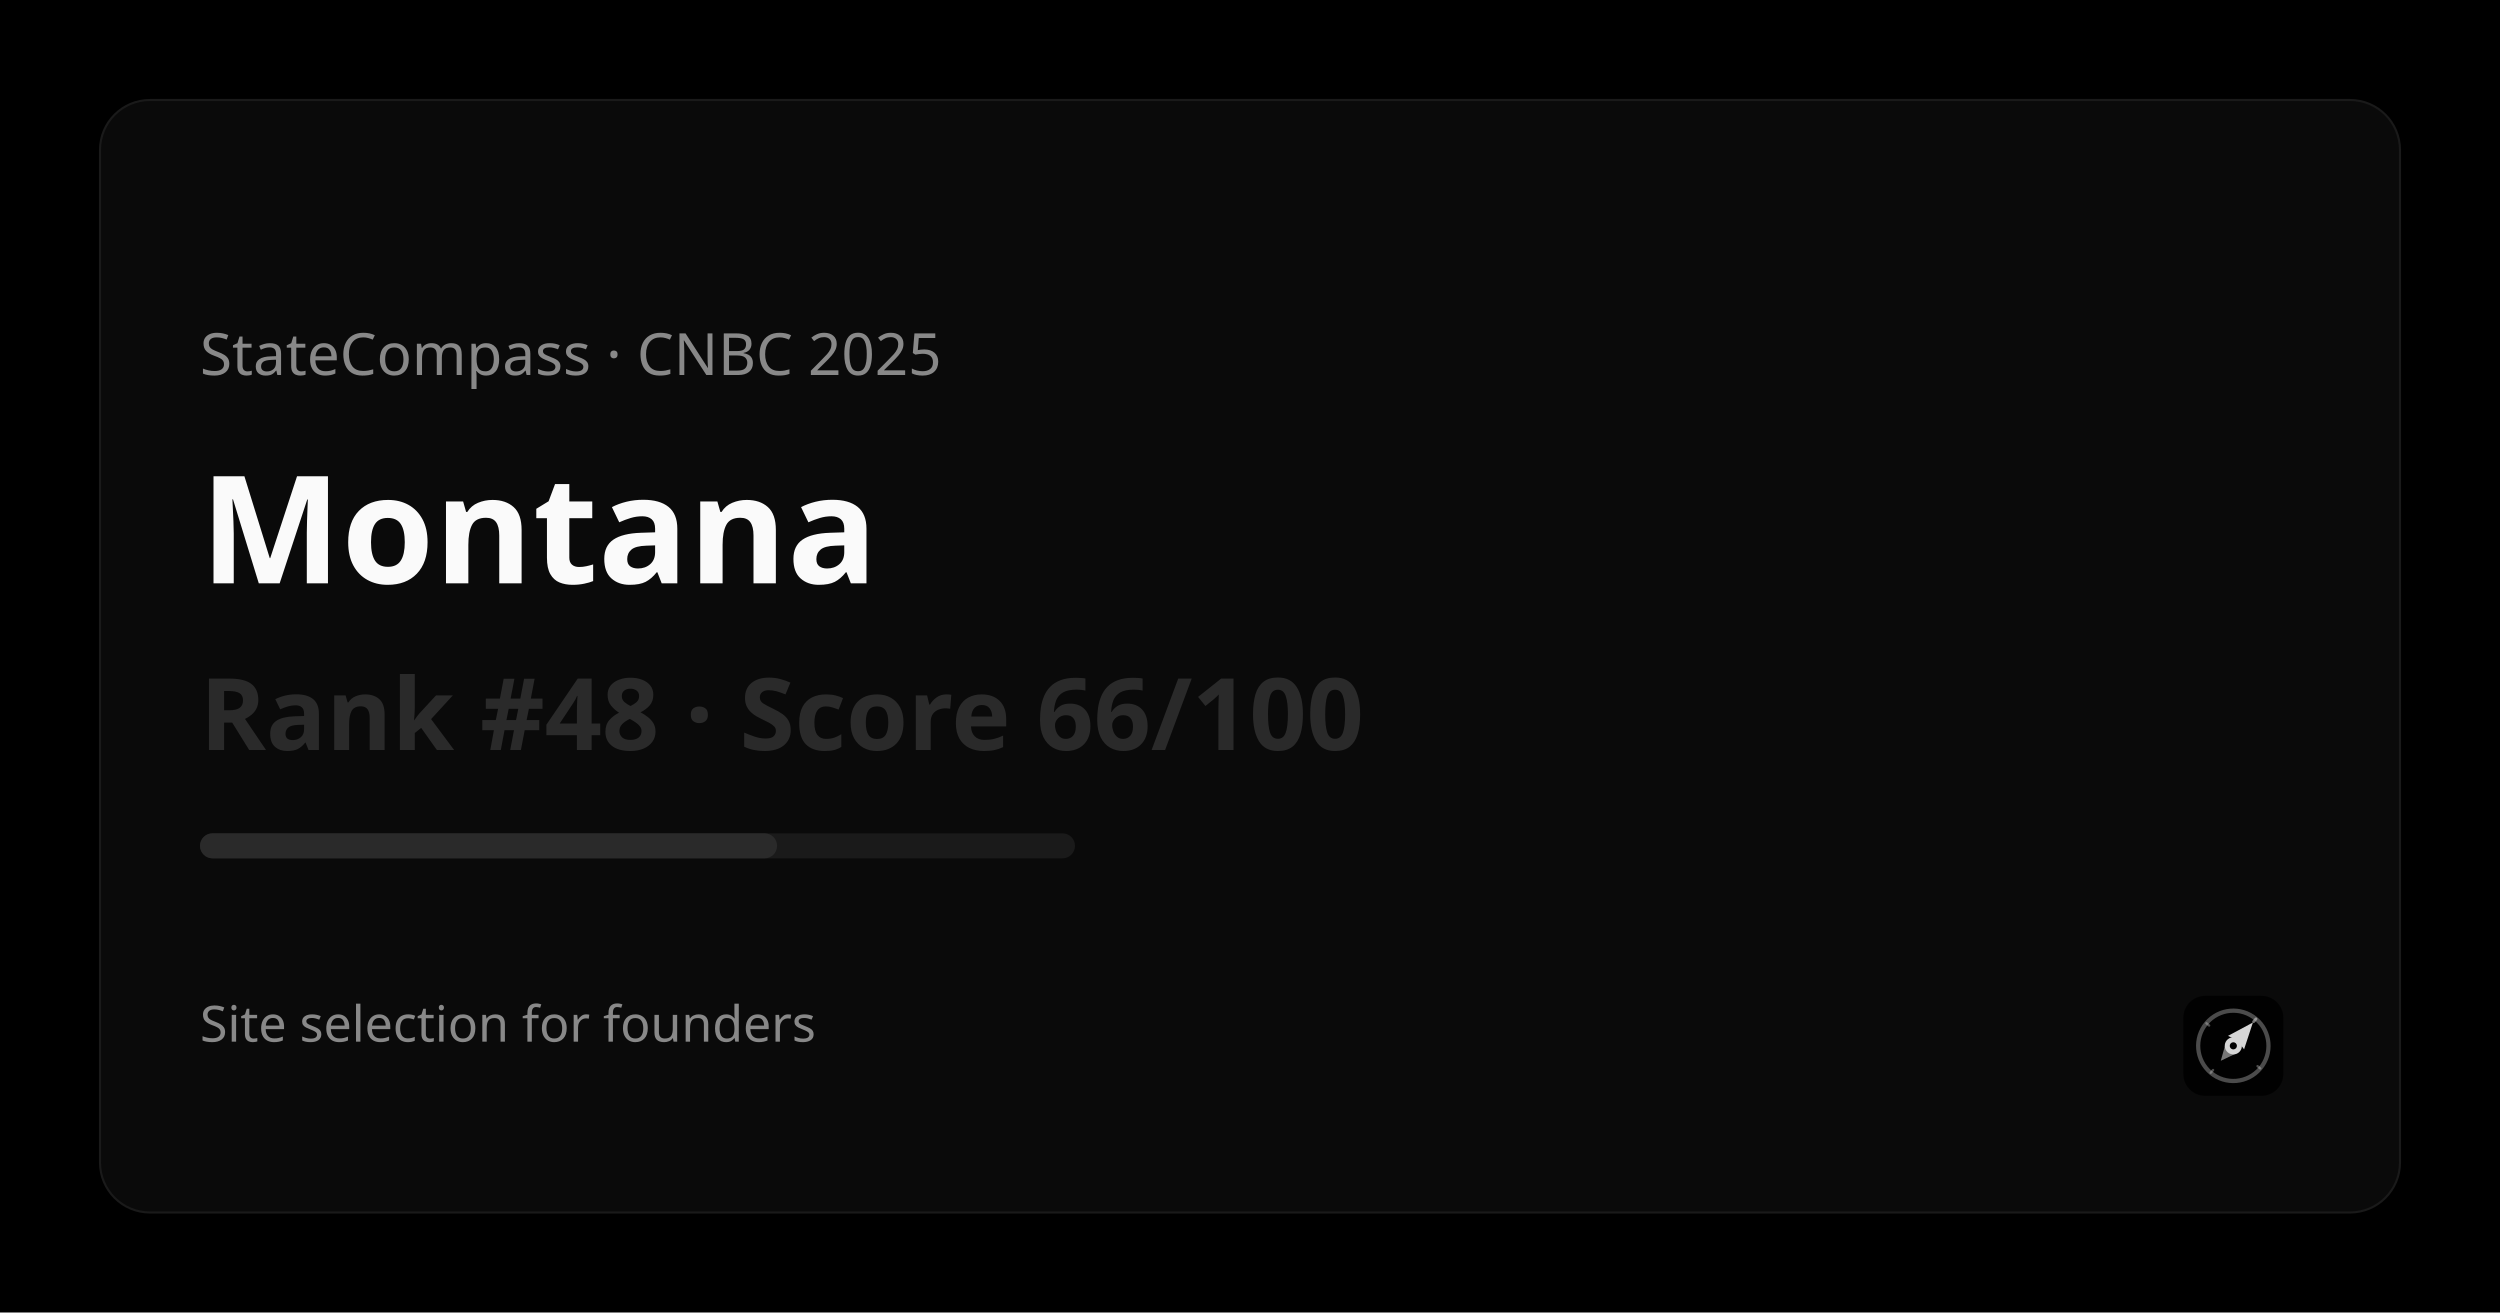
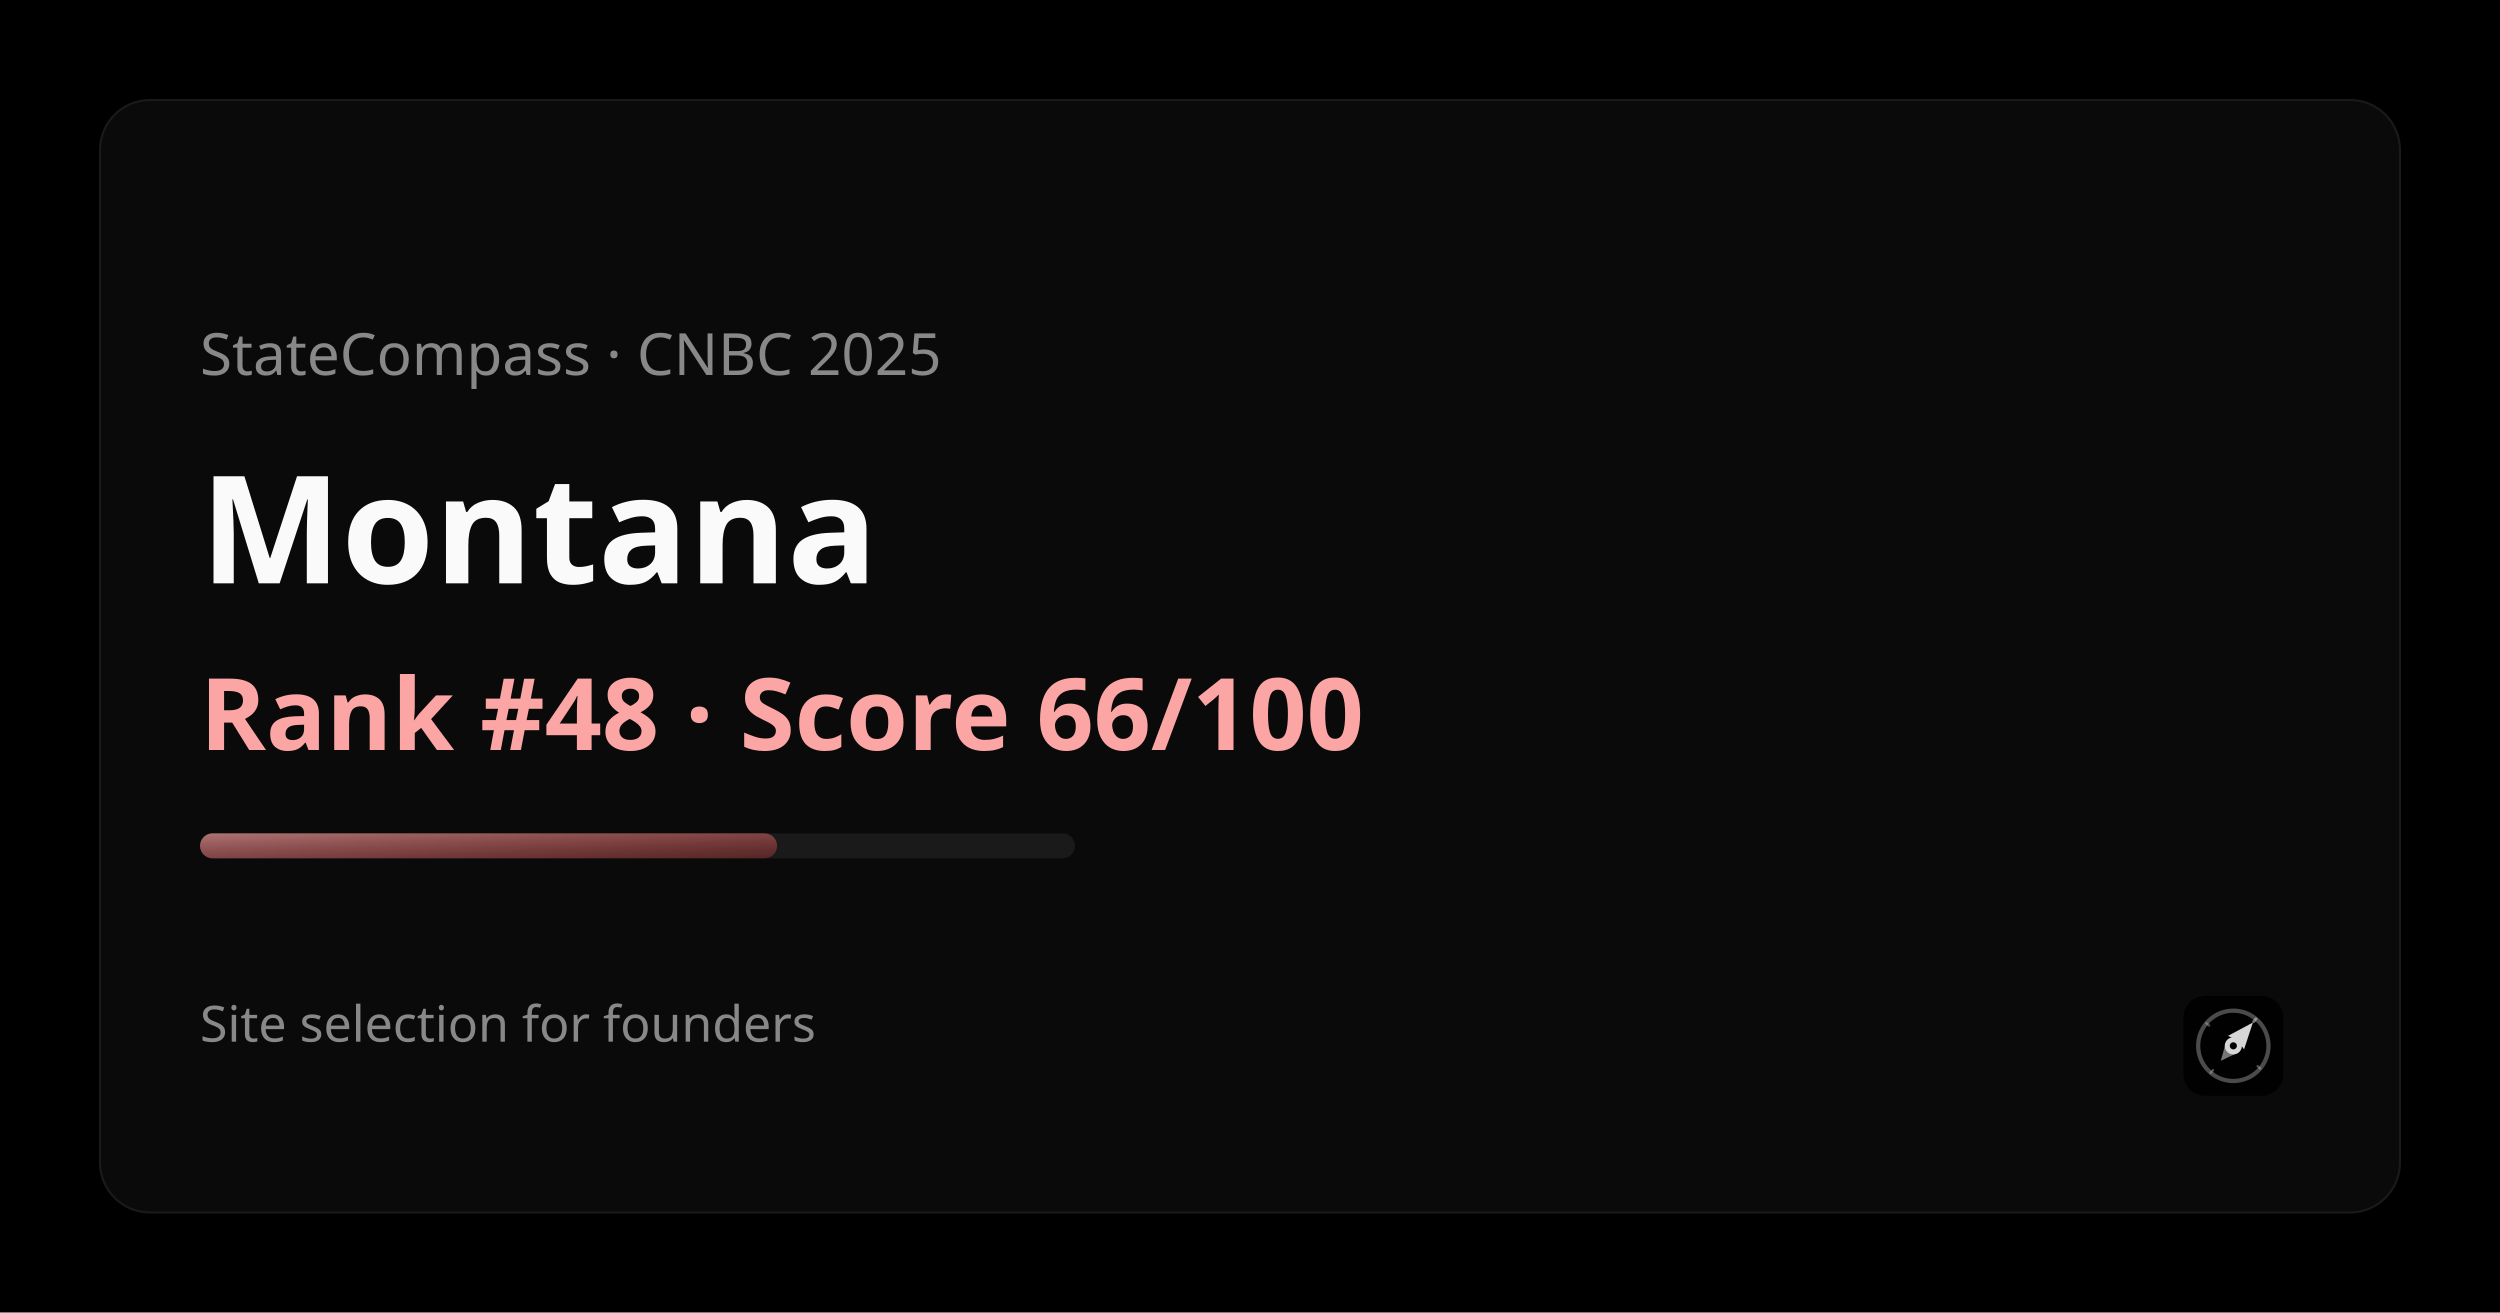
<svg xmlns="http://www.w3.org/2000/svg" width="1200" height="630" viewBox="0 0 1200 630">
+   <defs>
+     <linearGradient id="og-tier-red" x1="0%" y1="0%" x2="100%" y2="100%">
+       <stop offset="0%" stop-color="#fca5a5" stop-opacity="0.65" />
+       <stop offset="100%" stop-color="#ef4444" stop-opacity="0.28" />
+     </linearGradient>
+   </defs>
  <rect width="1200" height="630" fill="#000000" />
  <rect x="48" y="48" width="1104" height="534" rx="24" fill="#0a0a0a" stroke="#1a1a1a" />
  <text x="96" y="180" fill="#888888" font-family="system-ui,sans-serif" font-size="28">StateCompass · CNBC 2025</text>
  <text x="96" y="280" fill="#fafafa" font-family="system-ui,sans-serif" font-size="72" font-weight="700">Montana</text>
-   <text x="96" y="360" fill="#2a2a2a" font-family="system-ui,sans-serif" font-size="48" font-weight="600">Rank #48 · Score 66/100</text>
+   <text x="96" y="360" fill="#fca5a5" font-family="system-ui,sans-serif" font-size="48" font-weight="600">Rank #48 · Score 66/100</text>
  <rect x="96" y="400" width="420" height="12" rx="6" fill="#1a1a1a" />
-   <rect x="96" y="400" width="277" height="12" rx="6" fill="#2a2a2a" />
+   <rect x="96" y="400" width="277" height="12" rx="6" fill="url(#og-tier-red)" />
  <text x="96" y="500" fill="#888888" font-family="system-ui,sans-serif" font-size="24">Site selection for founders</text>
  <g transform="translate(1104, 534)" opacity="0.85">
    <g transform="translate(-56, -56)">
      <rect width="48" height="48" rx="10.5" fill="#000000" />
      <g transform="translate(24.00,24.00) rotate(40)">
        <circle cx="0" cy="0" r="16.88" fill="none" stroke="#fafafa" stroke-width="2.03" opacity="0.35" />
        <line x1="0" y1="-16.88" x2="0" y2="-15.15" stroke="#fafafa" stroke-width="1.35" stroke-linecap="round" opacity="0.55" />
        <line x1="16.88" y1="0" x2="15.15" y2="0" stroke="#fafafa" stroke-width="1.12" stroke-linecap="round" opacity="0.35" />
        <line x1="0" y1="16.88" x2="0" y2="15.15" stroke="#fafafa" stroke-width="1.12" stroke-linecap="round" opacity="0.35" />
        <line x1="-16.88" y1="0" x2="-15.15" y2="0" stroke="#fafafa" stroke-width="1.12" stroke-linecap="round" opacity="0.35" />
        <path d="M 0,-14.62 L -5.03,-2.03 L 0,-3.22 L 5.03,-2.03 Z" fill="#fafafa" />
        <path d="M 0,9.38 L -3.53,1.58 L 0,0.22 L 3.53,1.58 Z" fill="#8a8a8a" />
        <circle cx="0" cy="0" r="4.12" fill="#fafafa" />
        <circle cx="0" cy="0" r="1.72" fill="#000000" />
      </g>
    </g>
  </g>
</svg>
